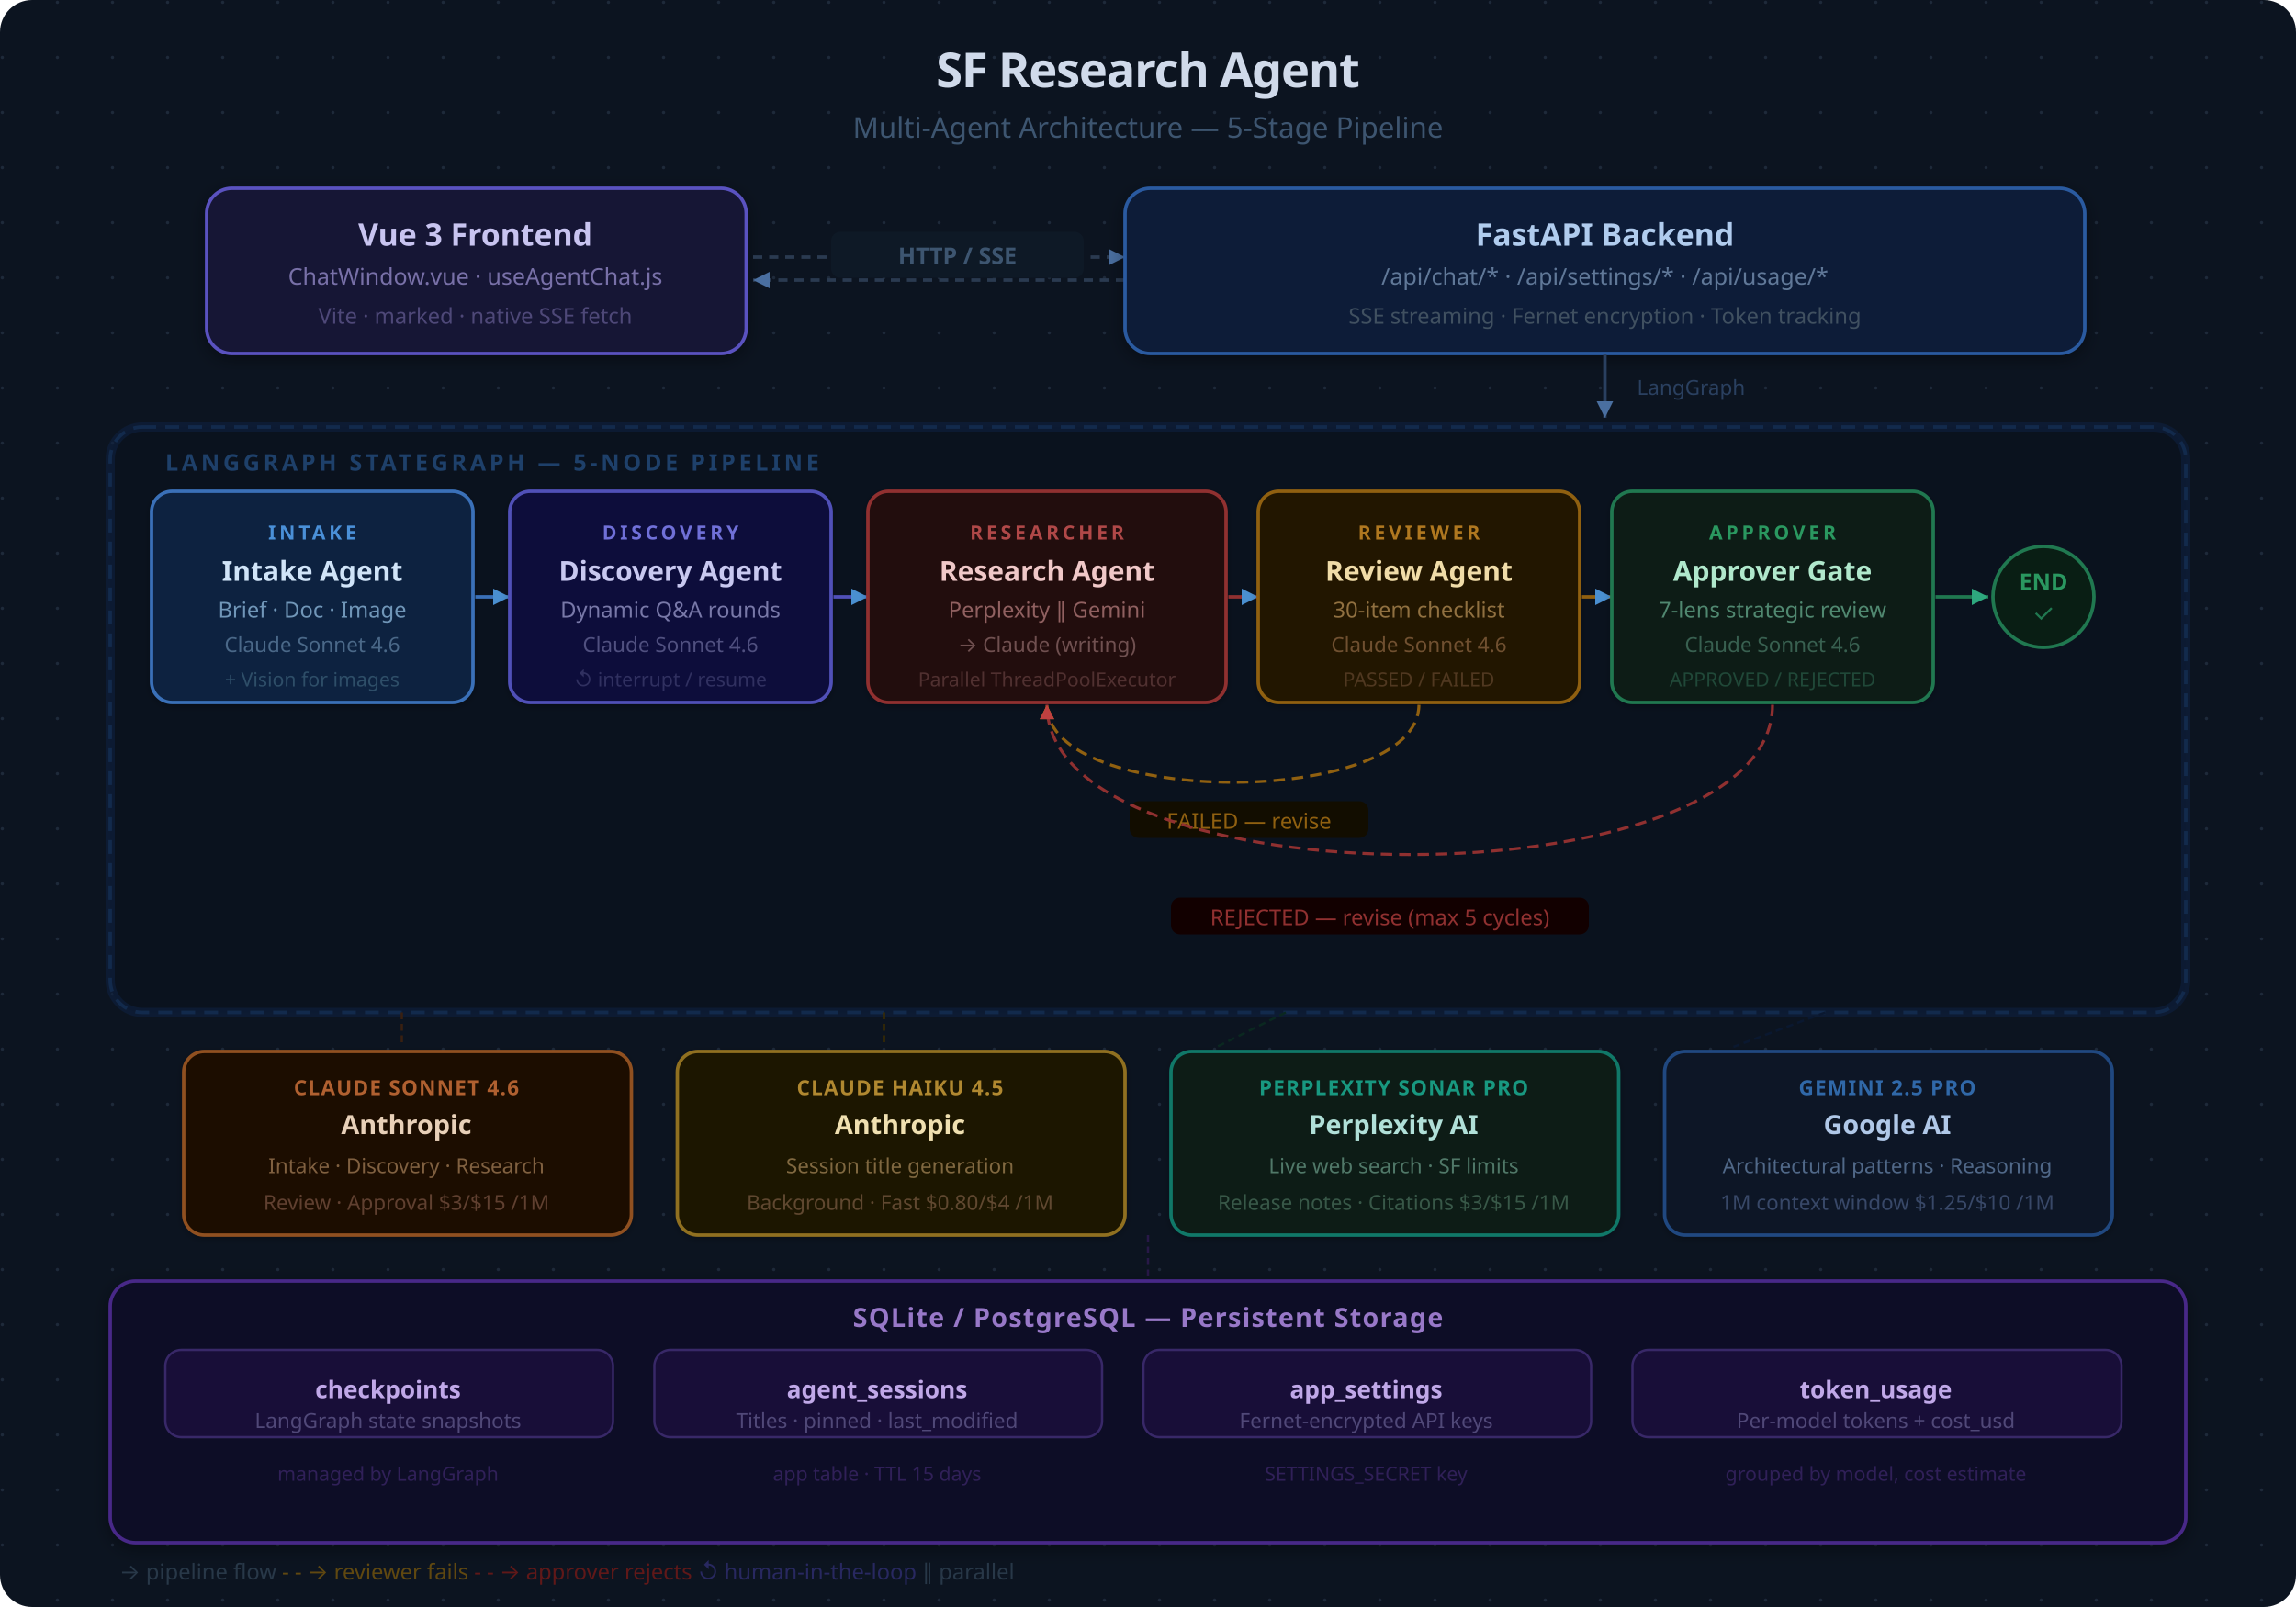
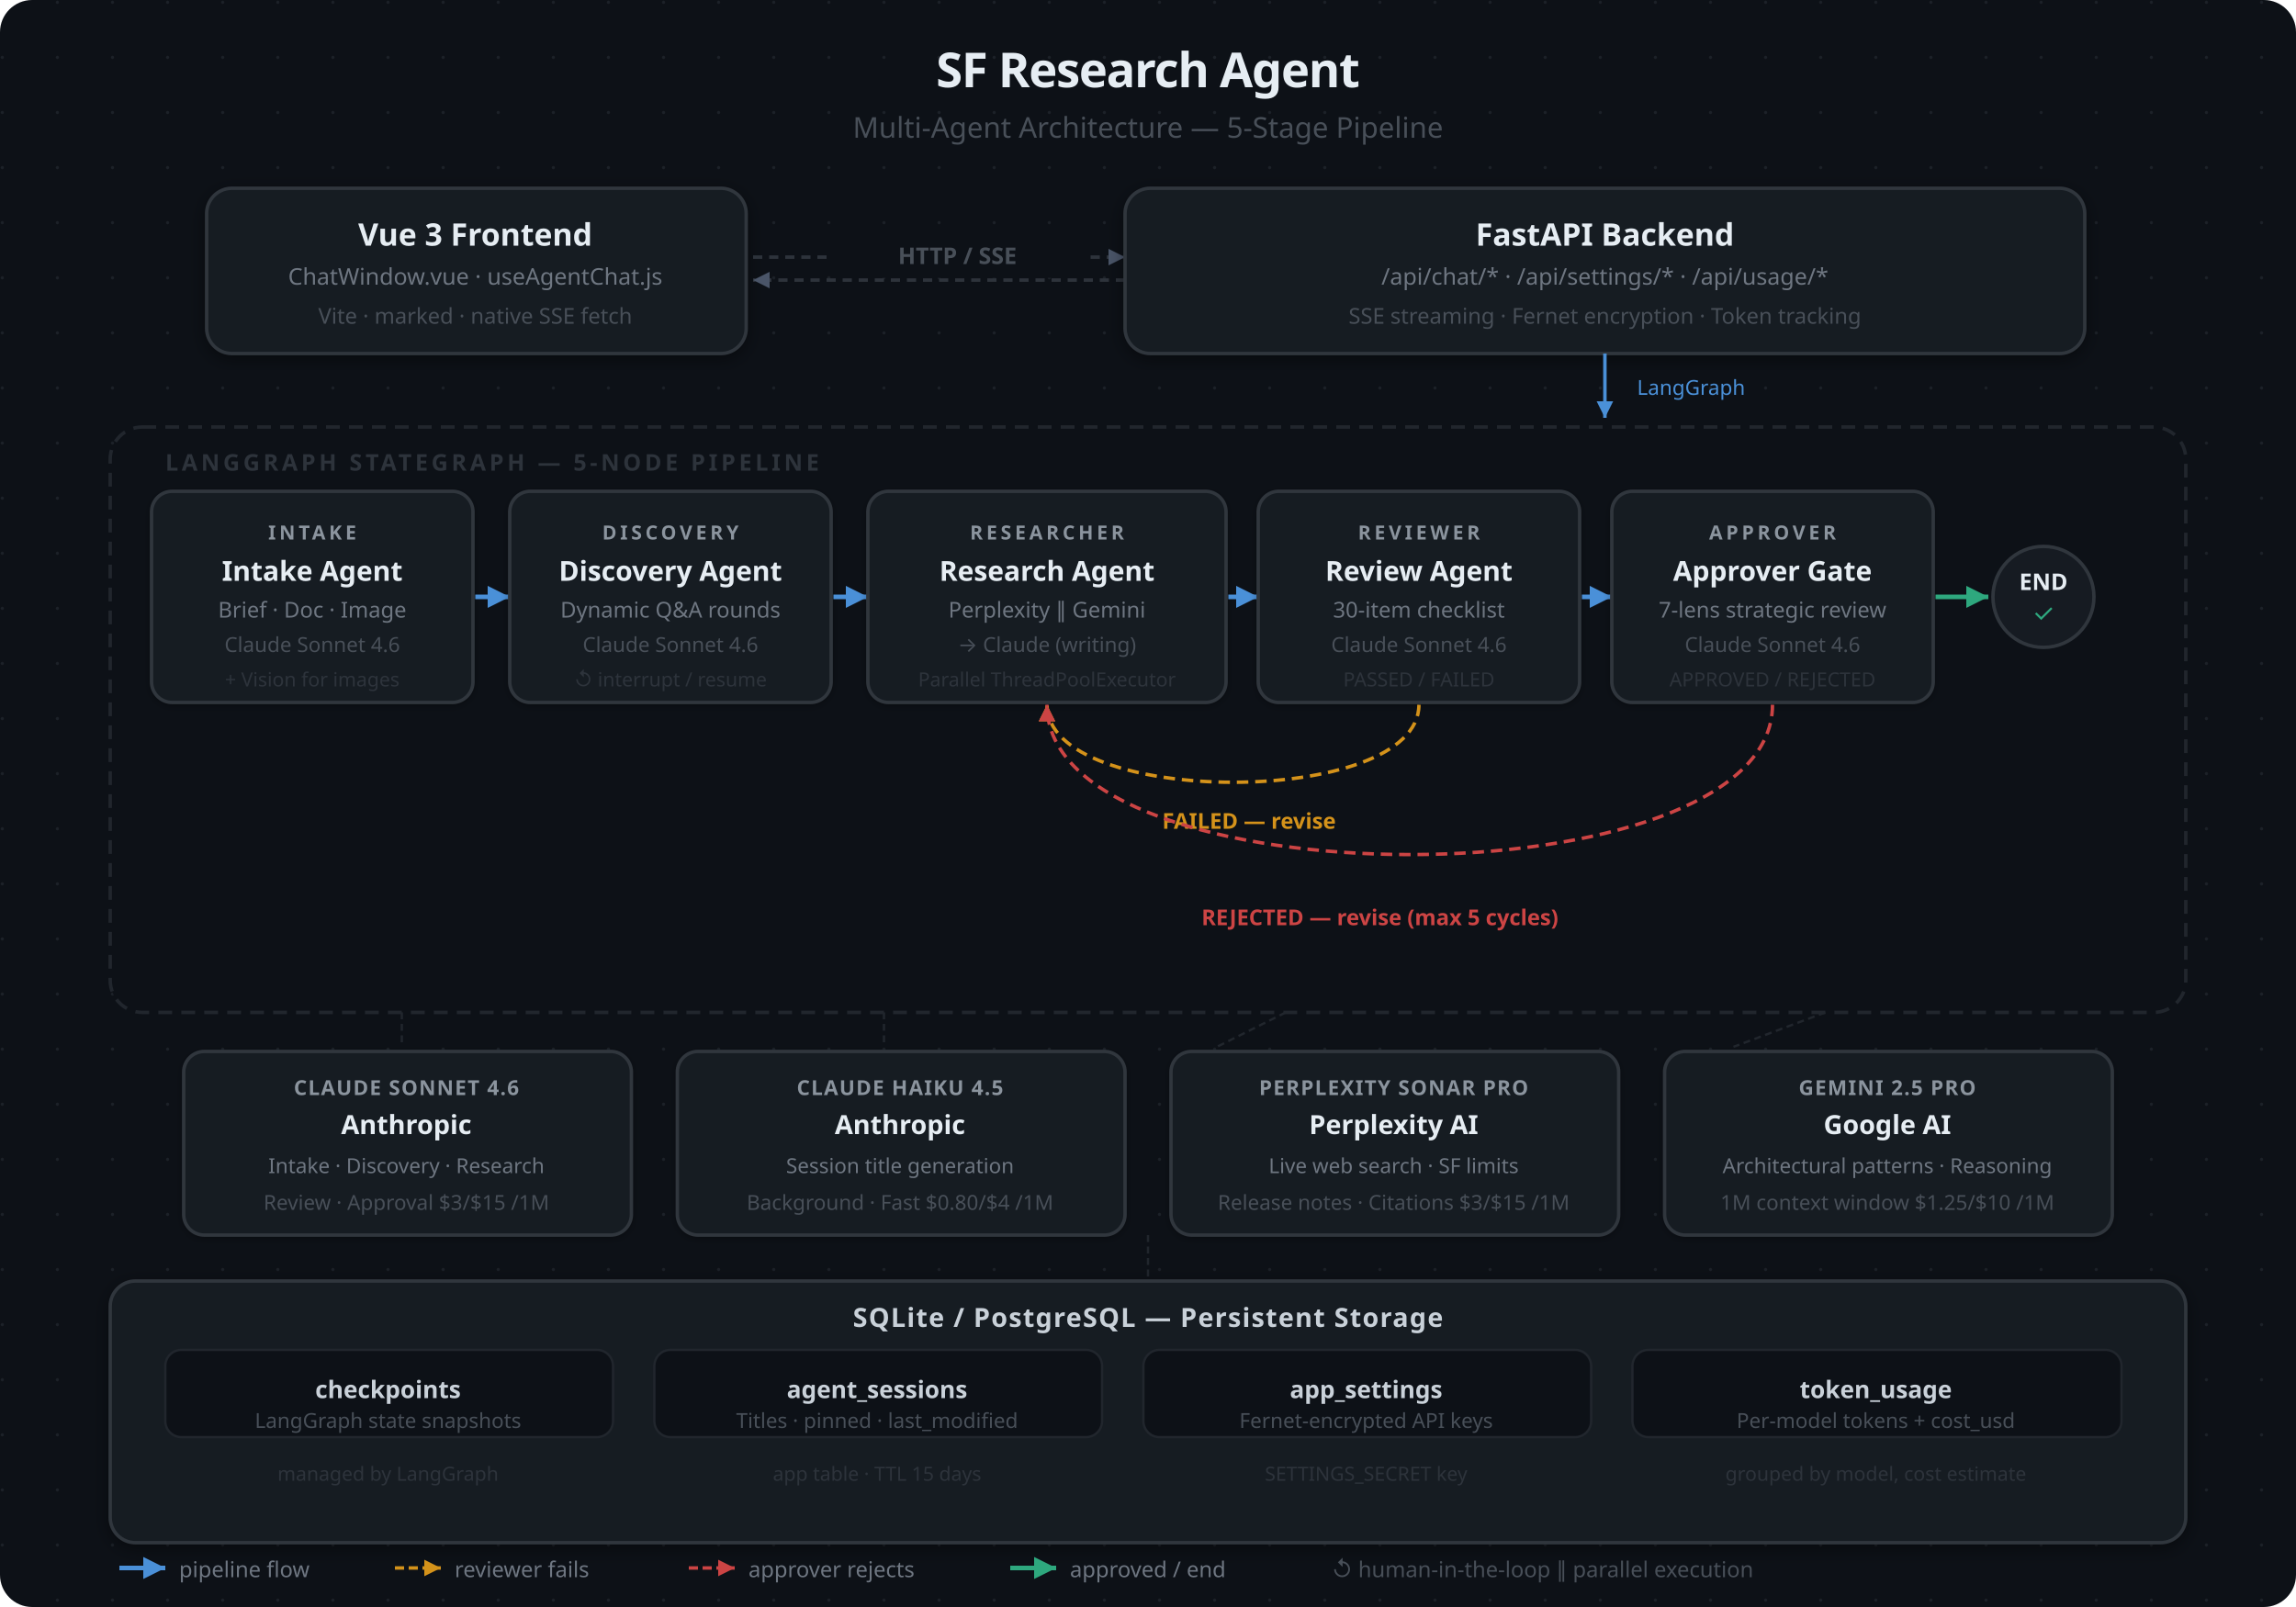
<svg xmlns="http://www.w3.org/2000/svg" viewBox="0 0 1000 700" font-family="'Segoe UI',system-ui,-apple-system,sans-serif">
  <defs>
-     <marker id="arr" viewBox="0 0 10 10" refX="8" refY="5" markerWidth="6" markerHeight="6" orient="auto-start-reverse">
-       <path d="M0,1 L8,5 L0,9 Z" fill="#4a6fa0" />
+     <marker id="arr-gray" viewBox="0 0 10 10" refX="8" refY="5" markerWidth="6" markerHeight="6" orient="auto-start-reverse">
+       <path d="M0,1 L8,5 L0,9 Z" fill="#4a5568" />
    </marker>
    <marker id="arr-blue" viewBox="0 0 10 10" refX="8" refY="5" markerWidth="6" markerHeight="6" orient="auto-start-reverse">
-       <path d="M0,1 L8,5 L0,9 Z" fill="#4a8fd0" />
+       <path d="M0,1 L8,5 L0,9 Z" fill="#4a90d8" />
    </marker>
-     <marker id="arr-grn" viewBox="0 0 10 10" refX="8" refY="5" markerWidth="6" markerHeight="6" orient="auto-start-reverse">
+     <marker id="arr-green" viewBox="0 0 10 10" refX="8" refY="5" markerWidth="6" markerHeight="6" orient="auto-start-reverse">
      <path d="M0,1 L8,5 L0,9 Z" fill="#2ea87e" />
    </marker>
-     <marker id="arr-amb" viewBox="0 0 10 10" refX="8" refY="5" markerWidth="6" markerHeight="6" orient="auto-start-reverse">
-       <path d="M0,1 L8,5 L0,9 Z" fill="#c47d10" />
+     <marker id="arr-amber" viewBox="0 0 10 10" refX="8" refY="5" markerWidth="6" markerHeight="6" orient="auto-start-reverse">
+       <path d="M0,1 L8,5 L0,9 Z" fill="#d4921a" />
    </marker>
    <marker id="arr-red" viewBox="0 0 10 10" refX="8" refY="5" markerWidth="6" markerHeight="6" orient="auto-start-reverse">
-       <path d="M0,1 L8,5 L0,9 Z" fill="#c04040" />
+       <path d="M0,1 L8,5 L0,9 Z" fill="#cc4444" />
    </marker>
    <filter id="sh">
-       <feDropShadow dx="0" dy="2" stdDeviation="4" flood-color="#000" flood-opacity="0.45" />
+       <feDropShadow dx="0" dy="2" stdDeviation="4" flood-color="#000" flood-opacity="0.5" />
    </filter>
    <filter id="sh-sm">
-       <feDropShadow dx="0" dy="1" stdDeviation="2" flood-color="#000" flood-opacity="0.35" />
+       <feDropShadow dx="0" dy="1" stdDeviation="2" flood-color="#000" flood-opacity="0.4" />
    </filter>
    <pattern id="dots" width="24" height="24" patternUnits="userSpaceOnUse">
-       <circle cx="1" cy="1" r="0.7" fill="#1e2a3a" />
+       <circle cx="1" cy="1" r="0.7" fill="#1c2128" />
    </pattern>
  </defs>
-   <rect width="1000" height="700" fill="#0c1420" rx="14" />
+   <rect width="1000" height="700" fill="#0d1117" rx="14" />
  <rect width="1000" height="700" fill="url(#dots)" rx="14" />
-   <text x="500" y="38" text-anchor="middle" fill="#d0daea" font-size="21" font-weight="700" letter-spacing="-0.5">SF Research Agent</text>
-   <text x="500" y="60" text-anchor="middle" fill="#3d5570" font-size="12.5">Multi-Agent Architecture — 5-Stage Pipeline</text>
-   <rect x="90" y="82" width="235" height="72" rx="11" fill="#181435" filter="url(#sh)" />
-   <rect x="90" y="82" width="235" height="72" rx="11" fill="none" stroke="#5a52c0" stroke-width="1.5" />
-   <text x="207" y="107" text-anchor="middle" fill="#c8c4f0" font-size="13.5" font-weight="700">Vue 3 Frontend</text>
-   <text x="207" y="124" text-anchor="middle" fill="#7870a8" font-size="10">ChatWindow.vue · useAgentChat.js</text>
-   <text x="207" y="141" text-anchor="middle" fill="#4e4878" font-size="9.5">Vite · marked · native SSE fetch</text>
-   <line x1="328" y1="112" x2="490" y2="112" stroke="#2a3a50" stroke-width="1.5" stroke-dasharray="4,3" marker-end="url(#arr)" />
-   <line x1="490" y1="122" x2="328" y2="122" stroke="#2a3a50" stroke-width="1.5" stroke-dasharray="4,3" marker-end="url(#arr)" />
-   <rect x="362" y="101" width="110" height="20" rx="4" fill="#0e1926" />
-   <text x="417" y="115" text-anchor="middle" fill="#3d5570" font-size="10" font-weight="600">HTTP / SSE</text>
-   <rect x="490" y="82" width="418" height="72" rx="11" fill="#0e1e38" filter="url(#sh)" />
-   <rect x="490" y="82" width="418" height="72" rx="11" fill="none" stroke="#2a5aa0" stroke-width="1.5" />
-   <text x="699" y="107" text-anchor="middle" fill="#b0ccee" font-size="13.5" font-weight="700">FastAPI Backend</text>
-   <text x="699" y="124" text-anchor="middle" fill="#607898" font-size="10">/api/chat/*  ·  /api/settings/*  ·  /api/usage/*</text>
-   <text x="699" y="141" text-anchor="middle" fill="#405060" font-size="9.5">SSE streaming · Fernet encryption · Token tracking</text>
-   <line x1="699" y1="154" x2="699" y2="182" stroke="#2a4060" stroke-width="1.5" marker-end="url(#arr)" />
-   <text x="713" y="172" fill="#2a4060" font-size="9">LangGraph</text>
-   <rect x="48" y="186" width="904" height="255" rx="14" fill="#0a121e" stroke="#1a3a60" stroke-width="1.5" stroke-dasharray="6,4" />
-   <rect x="48" y="186" width="904" height="255" rx="14" fill="none" stroke="#0d2040" stroke-width="4" opacity="0.6" />
-   <text x="72" y="205" fill="#1e406a" font-size="10" font-weight="700" letter-spacing="1.5">LANGGRAPH  STATEGRAPH  —  5-NODE  PIPELINE</text>
-   <rect x="66" y="214" width="140" height="92" rx="9" fill="#0e2040" filter="url(#sh-sm)" />
-   <rect x="66" y="214" width="140" height="92" rx="9" fill="none" stroke="#3a70b8" stroke-width="1.5" />
-   <text x="136" y="235" text-anchor="middle" fill="#4a90d8" font-size="8.5" font-weight="700" letter-spacing="1.5">INTAKE</text>
-   <text x="136" y="253" text-anchor="middle" fill="#d0e4f8" font-size="12" font-weight="700">Intake Agent</text>
-   <text x="136" y="269" text-anchor="middle" fill="#7096b8" font-size="9.5">Brief · Doc · Image</text>
-   <text x="136" y="284" text-anchor="middle" fill="#4a6888" font-size="9">Claude Sonnet 4.6</text>
-   <text x="136" y="299" text-anchor="middle" fill="#2e4e68" font-size="8.5">+ Vision for images</text>
-   <line x1="207" y1="260" x2="222" y2="260" stroke="#3a70b8" stroke-width="1.5" marker-end="url(#arr-blue)" />
-   <rect x="222" y="214" width="140" height="92" rx="9" fill="#11103a" filter="url(#sh-sm)" />
-   <rect x="222" y="214" width="140" height="92" rx="9" fill="none" stroke="#5050b8" stroke-width="1.5" />
-   <text x="292" y="235" text-anchor="middle" fill="#7070d8" font-size="8.5" font-weight="700" letter-spacing="1.5">DISCOVERY</text>
-   <text x="292" y="253" text-anchor="middle" fill="#c8c8f0" font-size="12" font-weight="700">Discovery Agent</text>
-   <text x="292" y="269" text-anchor="middle" fill="#7878a8" font-size="9.5">Dynamic Q&amp;A rounds</text>
-   <text x="292" y="284" text-anchor="middle" fill="#505080" font-size="9">Claude Sonnet 4.6</text>
-   <text x="292" y="299" text-anchor="middle" fill="#303060" font-size="8.5">↺ interrupt / resume</text>
-   <line x1="363" y1="260" x2="378" y2="260" stroke="#5050b8" stroke-width="1.5" marker-end="url(#arr-blue)" />
-   <rect x="378" y="214" width="156" height="92" rx="9" fill="#200e0e" filter="url(#sh-sm)" />
-   <rect x="378" y="214" width="156" height="92" rx="9" fill="none" stroke="#903030" stroke-width="1.5" />
-   <text x="456" y="235" text-anchor="middle" fill="#b04848" font-size="8.5" font-weight="700" letter-spacing="1.5">RESEARCHER</text>
-   <text x="456" y="253" text-anchor="middle" fill="#f0c8c8" font-size="12" font-weight="700">Research Agent</text>
-   <text x="456" y="269" text-anchor="middle" fill="#906060" font-size="9.5">Perplexity ∥ Gemini</text>
-   <text x="456" y="284" text-anchor="middle" fill="#705050" font-size="9">→ Claude (writing)</text>
-   <text x="456" y="299" text-anchor="middle" fill="#503030" font-size="8.5">Parallel ThreadPoolExecutor</text>
-   <line x1="535" y1="260" x2="548" y2="260" stroke="#903030" stroke-width="1.5" marker-end="url(#arr-blue)" />
-   <rect x="548" y="214" width="140" height="92" rx="9" fill="#201400" filter="url(#sh-sm)" />
-   <rect x="548" y="214" width="140" height="92" rx="9" fill="none" stroke="#906010" stroke-width="1.5" />
-   <text x="618" y="235" text-anchor="middle" fill="#b07820" font-size="8.5" font-weight="700" letter-spacing="1.5">REVIEWER</text>
-   <text x="618" y="253" text-anchor="middle" fill="#f0dca8" font-size="12" font-weight="700">Review Agent</text>
-   <text x="618" y="269" text-anchor="middle" fill="#907040" font-size="9.5">30-item checklist</text>
-   <text x="618" y="284" text-anchor="middle" fill="#705030" font-size="9">Claude Sonnet 4.6</text>
-   <text x="618" y="299" text-anchor="middle" fill="#503820" font-size="8.5">PASSED / FAILED</text>
-   <line x1="689" y1="260" x2="702" y2="260" stroke="#906010" stroke-width="1.5" marker-end="url(#arr-blue)" />
-   <rect x="702" y="214" width="140" height="92" rx="9" fill="#091e14" filter="url(#sh-sm)" />
-   <rect x="702" y="214" width="140" height="92" rx="9" fill="none" stroke="#207850" stroke-width="1.5" />
-   <text x="772" y="235" text-anchor="middle" fill="#2a9860" font-size="8.5" font-weight="700" letter-spacing="1.5">APPROVER</text>
-   <text x="772" y="253" text-anchor="middle" fill="#b0e8cc" font-size="12" font-weight="700">Approver Gate</text>
-   <text x="772" y="269" text-anchor="middle" fill="#508870" font-size="9.5">7-lens strategic review</text>
-   <text x="772" y="284" text-anchor="middle" fill="#386050" font-size="9">Claude Sonnet 4.6</text>
-   <text x="772" y="299" text-anchor="middle" fill="#204838" font-size="8.5">APPROVED / REJECTED</text>
-   <line x1="843" y1="260" x2="866" y2="260" stroke="#207850" stroke-width="1.5" marker-end="url(#arr-grn)" />
-   <circle cx="890" cy="260" r="22" fill="#091e14" stroke="#207850" stroke-width="1.5" />
-   <text x="890" y="257" text-anchor="middle" fill="#2a9860" font-size="10" font-weight="700">END</text>
-   <text x="890" y="271" text-anchor="middle" fill="#207850" font-size="11">✓</text>
-   <path d="M618,307 C618,352 456,352 456,307" fill="none" stroke="#906010" stroke-width="1.3" stroke-dasharray="5,3" marker-end="url(#arr-amb)" />
-   <rect x="492" y="349" width="104" height="16" rx="4" fill="#120d00" />
-   <text x="544" y="361" text-anchor="middle" fill="#906010" font-size="9.5">FAILED — revise</text>
-   <path d="M772,307 C772,394 456,394 456,307" fill="none" stroke="#903030" stroke-width="1.3" stroke-dasharray="5,3" marker-end="url(#arr-red)" />
-   <rect x="510" y="391" width="182" height="16" rx="4" fill="#120000" />
-   <text x="601" y="403" text-anchor="middle" fill="#903030" font-size="9.5">REJECTED — revise (max 5 cycles)</text>
-   <line x1="175" y1="441" x2="175" y2="456" stroke="#3a2010" stroke-width="1" stroke-dasharray="3,2" />
-   <line x1="385" y1="441" x2="385" y2="456" stroke="#3a2c00" stroke-width="1" stroke-dasharray="3,2" />
-   <line x1="560" y1="441" x2="530" y2="456" stroke="#0a2820" stroke-width="1" stroke-dasharray="3,2" />
-   <line x1="795" y1="441" x2="755" y2="456" stroke="#0a1830" stroke-width="1" stroke-dasharray="3,2" />
-   <rect x="80" y="458" width="195" height="80" rx="9" fill="#1e1000" filter="url(#sh-sm)" />
-   <rect x="80" y="458" width="195" height="80" rx="9" fill="none" stroke="#905020" stroke-width="1.5" />
-   <text x="177" y="477" text-anchor="middle" fill="#b06030" font-size="9" font-weight="700" letter-spacing="0.5">CLAUDE SONNET 4.6</text>
-   <text x="177" y="494" text-anchor="middle" fill="#e8d0b8" font-size="11.5" font-weight="700">Anthropic</text>
-   <text x="177" y="511" text-anchor="middle" fill="#806040" font-size="9">Intake · Discovery · Research</text>
-   <text x="177" y="527" text-anchor="middle" fill="#604030" font-size="9">Review · Approval   $3/$15 /1M</text>
-   <rect x="295" y="458" width="195" height="80" rx="9" fill="#1e1800" filter="url(#sh-sm)" />
-   <rect x="295" y="458" width="195" height="80" rx="9" fill="none" stroke="#907020" stroke-width="1.5" />
-   <text x="392" y="477" text-anchor="middle" fill="#b08830" font-size="9" font-weight="700" letter-spacing="0.5">CLAUDE HAIKU 4.5</text>
-   <text x="392" y="494" text-anchor="middle" fill="#f0e0b0" font-size="11.5" font-weight="700">Anthropic</text>
-   <text x="392" y="511" text-anchor="middle" fill="#806840" font-size="9">Session title generation</text>
-   <text x="392" y="527" text-anchor="middle" fill="#604830" font-size="9">Background · Fast   $0.80/$4 /1M</text>
-   <rect x="510" y="458" width="195" height="80" rx="9" fill="#081c18" filter="url(#sh-sm)" />
-   <rect x="510" y="458" width="195" height="80" rx="9" fill="none" stroke="#107868" stroke-width="1.5" />
-   <text x="607" y="477" text-anchor="middle" fill="#189880" font-size="9" font-weight="700" letter-spacing="0.5">PERPLEXITY SONAR PRO</text>
-   <text x="607" y="494" text-anchor="middle" fill="#b0e0d8" font-size="11.5" font-weight="700">Perplexity AI</text>
-   <text x="607" y="511" text-anchor="middle" fill="#507868" font-size="9">Live web search · SF limits</text>
-   <text x="607" y="527" text-anchor="middle" fill="#385848" font-size="9">Release notes · Citations   $3/$15 /1M</text>
-   <rect x="725" y="458" width="195" height="80" rx="9" fill="#0a1228" filter="url(#sh-sm)" />
-   <rect x="725" y="458" width="195" height="80" rx="9" fill="none" stroke="#204880" stroke-width="1.5" />
-   <text x="822" y="477" text-anchor="middle" fill="#3068a8" font-size="9" font-weight="700" letter-spacing="0.5">GEMINI 2.5 PRO</text>
-   <text x="822" y="494" text-anchor="middle" fill="#b0c8e8" font-size="11.5" font-weight="700">Google AI</text>
-   <text x="822" y="511" text-anchor="middle" fill="#506888" font-size="9">Architectural patterns · Reasoning</text>
-   <text x="822" y="527" text-anchor="middle" fill="#384868" font-size="9">1M context window   $1.25/$10 /1M</text>
-   <line x1="500" y1="538" x2="500" y2="556" stroke="#281848" stroke-width="1" stroke-dasharray="3,2" />
-   <rect x="48" y="558" width="904" height="114" rx="11" fill="#100a28" filter="url(#sh)" />
-   <rect x="48" y="558" width="904" height="114" rx="11" fill="none" stroke="#482888" stroke-width="1.5" />
-   <text x="500" y="578" text-anchor="middle" fill="#9878c8" font-size="11.5" font-weight="700" letter-spacing="0.5">SQLite / PostgreSQL — Persistent Storage</text>
-   <rect x="72" y="588" width="195" height="38" rx="7" fill="#180e38" stroke="#382868" stroke-width="1" />
-   <text x="169" y="609" text-anchor="middle" fill="#c0a8e8" font-size="10.5" font-weight="600">checkpoints</text>
-   <text x="169" y="622" text-anchor="middle" fill="#504878" font-size="9">LangGraph state snapshots</text>
-   <rect x="285" y="588" width="195" height="38" rx="7" fill="#180e38" stroke="#382868" stroke-width="1" />
-   <text x="382" y="609" text-anchor="middle" fill="#c0a8e8" font-size="10.5" font-weight="600">agent_sessions</text>
-   <text x="382" y="622" text-anchor="middle" fill="#504878" font-size="9">Titles · pinned · last_modified</text>
-   <rect x="498" y="588" width="195" height="38" rx="7" fill="#180e38" stroke="#382868" stroke-width="1" />
-   <text x="595" y="609" text-anchor="middle" fill="#c0a8e8" font-size="10.5" font-weight="600">app_settings</text>
-   <text x="595" y="622" text-anchor="middle" fill="#504878" font-size="9">Fernet-encrypted API keys</text>
-   <rect x="711" y="588" width="213" height="38" rx="7" fill="#180e38" stroke="#382868" stroke-width="1" />
-   <text x="817" y="609" text-anchor="middle" fill="#c0a8e8" font-size="10.5" font-weight="600">token_usage</text>
-   <text x="817" y="622" text-anchor="middle" fill="#504878" font-size="9">Per-model tokens + cost_usd</text>
-   <text x="169" y="645" text-anchor="middle" fill="#302058" font-size="8.5">managed by LangGraph</text>
-   <text x="382" y="645" text-anchor="middle" fill="#302058" font-size="8.5">app table · TTL 15 days</text>
-   <text x="595" y="645" text-anchor="middle" fill="#302058" font-size="8.5">SETTINGS_SECRET key</text>
-   <text x="817" y="645" text-anchor="middle" fill="#302058" font-size="8.5">grouped by model, cost estimate</text>
-   <text x="52" y="688" fill="#283848" font-size="9.5">
-     <tspan>→ pipeline flow   </tspan>
-     <tspan fill="#604810" opacity="0.9">- - → reviewer fails   </tspan>
-     <tspan fill="#601818" opacity="0.9">- - → approver rejects   </tspan>
-     <tspan fill="#282860" opacity="0.8">↺ human-in-the-loop   </tspan>
-     <tspan>∥ parallel</tspan>
-   </text>
+   <text x="500" y="38" text-anchor="middle" fill="#e6edf3" font-size="21" font-weight="700" letter-spacing="-0.5">SF Research Agent</text>
+   <text x="500" y="60" text-anchor="middle" fill="#484f58" font-size="12.5">Multi-Agent Architecture — 5-Stage Pipeline</text>
+   <rect x="90" y="82" width="235" height="72" rx="11" fill="#161b22" filter="url(#sh)" />
+   <rect x="90" y="82" width="235" height="72" rx="11" fill="none" stroke="#30363d" stroke-width="1.5" />
+   <text x="207" y="107" text-anchor="middle" fill="#e6edf3" font-size="13.5" font-weight="700">Vue 3 Frontend</text>
+   <text x="207" y="124" text-anchor="middle" fill="#6e7681" font-size="10">ChatWindow.vue · useAgentChat.js</text>
+   <text x="207" y="141" text-anchor="middle" fill="#484f58" font-size="9.5">Vite · marked · native SSE fetch</text>
+   <line x1="328" y1="112" x2="490" y2="112" stroke="#2d333b" stroke-width="1.5" stroke-dasharray="4,3" marker-end="url(#arr-gray)" />
+   <line x1="490" y1="122" x2="328" y2="122" stroke="#2d333b" stroke-width="1.5" stroke-dasharray="4,3" marker-end="url(#arr-gray)" />
+   <rect x="362" y="101" width="110" height="20" rx="4" fill="#0d1117" />
+   <text x="417" y="115" text-anchor="middle" fill="#484f58" font-size="10" font-weight="600">HTTP / SSE</text>
+   <rect x="490" y="82" width="418" height="72" rx="11" fill="#161b22" filter="url(#sh)" />
+   <rect x="490" y="82" width="418" height="72" rx="11" fill="none" stroke="#30363d" stroke-width="1.5" />
+   <text x="699" y="107" text-anchor="middle" fill="#e6edf3" font-size="13.5" font-weight="700">FastAPI Backend</text>
+   <text x="699" y="124" text-anchor="middle" fill="#6e7681" font-size="10">/api/chat/*  ·  /api/settings/*  ·  /api/usage/*</text>
+   <text x="699" y="141" text-anchor="middle" fill="#484f58" font-size="9.5">SSE streaming · Fernet encryption · Token tracking</text>
+   <line x1="699" y1="154" x2="699" y2="182" stroke="#4a90d8" stroke-width="1.5" marker-end="url(#arr-blue)" />
+   <text x="713" y="172" fill="#4a90d8" font-size="9">LangGraph</text>
+   <rect x="48" y="186" width="904" height="255" rx="14" fill="#0d1117" stroke="#21262d" stroke-width="1.5" stroke-dasharray="6,4" />
+   <text x="72" y="205" fill="#2d333b" font-size="10" font-weight="700" letter-spacing="1.5">LANGGRAPH  STATEGRAPH  —  5-NODE  PIPELINE</text>
+   <rect x="66" y="214" width="140" height="92" rx="9" fill="#161b22" filter="url(#sh-sm)" />
+   <rect x="66" y="214" width="140" height="92" rx="9" fill="none" stroke="#30363d" stroke-width="1.5" />
+   <text x="136" y="235" text-anchor="middle" fill="#8b949e" font-size="8.5" font-weight="700" letter-spacing="1.5">INTAKE</text>
+   <text x="136" y="253" text-anchor="middle" fill="#e6edf3" font-size="12" font-weight="700">Intake Agent</text>
+   <text x="136" y="269" text-anchor="middle" fill="#6e7681" font-size="9.5">Brief · Doc · Image</text>
+   <text x="136" y="284" text-anchor="middle" fill="#484f58" font-size="9">Claude Sonnet 4.6</text>
+   <text x="136" y="299" text-anchor="middle" fill="#2d333b" font-size="8.5">+ Vision for images</text>
+   <line x1="207" y1="260" x2="222" y2="260" stroke="#4a90d8" stroke-width="2" marker-end="url(#arr-blue)" />
+   <rect x="222" y="214" width="140" height="92" rx="9" fill="#161b22" filter="url(#sh-sm)" />
+   <rect x="222" y="214" width="140" height="92" rx="9" fill="none" stroke="#30363d" stroke-width="1.5" />
+   <text x="292" y="235" text-anchor="middle" fill="#8b949e" font-size="8.5" font-weight="700" letter-spacing="1.5">DISCOVERY</text>
+   <text x="292" y="253" text-anchor="middle" fill="#e6edf3" font-size="12" font-weight="700">Discovery Agent</text>
+   <text x="292" y="269" text-anchor="middle" fill="#6e7681" font-size="9.5">Dynamic Q&amp;A rounds</text>
+   <text x="292" y="284" text-anchor="middle" fill="#484f58" font-size="9">Claude Sonnet 4.6</text>
+   <text x="292" y="299" text-anchor="middle" fill="#2d333b" font-size="8.5">↺ interrupt / resume</text>
+   <line x1="363" y1="260" x2="378" y2="260" stroke="#4a90d8" stroke-width="2" marker-end="url(#arr-blue)" />
+   <rect x="378" y="214" width="156" height="92" rx="9" fill="#161b22" filter="url(#sh-sm)" />
+   <rect x="378" y="214" width="156" height="92" rx="9" fill="none" stroke="#30363d" stroke-width="1.5" />
+   <text x="456" y="235" text-anchor="middle" fill="#8b949e" font-size="8.5" font-weight="700" letter-spacing="1.5">RESEARCHER</text>
+   <text x="456" y="253" text-anchor="middle" fill="#e6edf3" font-size="12" font-weight="700">Research Agent</text>
+   <text x="456" y="269" text-anchor="middle" fill="#6e7681" font-size="9.5">Perplexity ∥ Gemini</text>
+   <text x="456" y="284" text-anchor="middle" fill="#484f58" font-size="9">→ Claude (writing)</text>
+   <text x="456" y="299" text-anchor="middle" fill="#2d333b" font-size="8.5">Parallel ThreadPoolExecutor</text>
+   <line x1="535" y1="260" x2="548" y2="260" stroke="#4a90d8" stroke-width="2" marker-end="url(#arr-blue)" />
+   <rect x="548" y="214" width="140" height="92" rx="9" fill="#161b22" filter="url(#sh-sm)" />
+   <rect x="548" y="214" width="140" height="92" rx="9" fill="none" stroke="#30363d" stroke-width="1.5" />
+   <text x="618" y="235" text-anchor="middle" fill="#8b949e" font-size="8.5" font-weight="700" letter-spacing="1.5">REVIEWER</text>
+   <text x="618" y="253" text-anchor="middle" fill="#e6edf3" font-size="12" font-weight="700">Review Agent</text>
+   <text x="618" y="269" text-anchor="middle" fill="#6e7681" font-size="9.5">30-item checklist</text>
+   <text x="618" y="284" text-anchor="middle" fill="#484f58" font-size="9">Claude Sonnet 4.6</text>
+   <text x="618" y="299" text-anchor="middle" fill="#2d333b" font-size="8.5">PASSED / FAILED</text>
+   <line x1="689" y1="260" x2="702" y2="260" stroke="#4a90d8" stroke-width="2" marker-end="url(#arr-blue)" />
+   <rect x="702" y="214" width="140" height="92" rx="9" fill="#161b22" filter="url(#sh-sm)" />
+   <rect x="702" y="214" width="140" height="92" rx="9" fill="none" stroke="#30363d" stroke-width="1.5" />
+   <text x="772" y="235" text-anchor="middle" fill="#8b949e" font-size="8.5" font-weight="700" letter-spacing="1.5">APPROVER</text>
+   <text x="772" y="253" text-anchor="middle" fill="#e6edf3" font-size="12" font-weight="700">Approver Gate</text>
+   <text x="772" y="269" text-anchor="middle" fill="#6e7681" font-size="9.5">7-lens strategic review</text>
+   <text x="772" y="284" text-anchor="middle" fill="#484f58" font-size="9">Claude Sonnet 4.6</text>
+   <text x="772" y="299" text-anchor="middle" fill="#2d333b" font-size="8.5">APPROVED / REJECTED</text>
+   <line x1="843" y1="260" x2="866" y2="260" stroke="#2ea87e" stroke-width="2" marker-end="url(#arr-green)" />
+   <circle cx="890" cy="260" r="22" fill="#161b22" stroke="#30363d" stroke-width="1.5" />
+   <text x="890" y="257" text-anchor="middle" fill="#e6edf3" font-size="10" font-weight="700">END</text>
+   <text x="890" y="271" text-anchor="middle" fill="#2ea87e" font-size="11">✓</text>
+   <path d="M618,307 C618,352 456,352 456,307" fill="none" stroke="#d4921a" stroke-width="1.5" stroke-dasharray="5,3" marker-end="url(#arr-amber)" />
+   <rect x="492" y="349" width="104" height="16" rx="4" fill="#0d1117" />
+   <text x="544" y="361" text-anchor="middle" fill="#d4921a" font-size="9.5" font-weight="600">FAILED — revise</text>
+   <path d="M772,307 C772,394 456,394 456,307" fill="none" stroke="#cc4444" stroke-width="1.5" stroke-dasharray="5,3" marker-end="url(#arr-red)" />
+   <rect x="510" y="391" width="182" height="16" rx="4" fill="#0d1117" />
+   <text x="601" y="403" text-anchor="middle" fill="#cc4444" font-size="9.5" font-weight="600">REJECTED — revise (max 5 cycles)</text>
+   <line x1="175" y1="441" x2="175" y2="456" stroke="#21262d" stroke-width="1" stroke-dasharray="3,2" />
+   <line x1="385" y1="441" x2="385" y2="456" stroke="#21262d" stroke-width="1" stroke-dasharray="3,2" />
+   <line x1="560" y1="441" x2="530" y2="456" stroke="#21262d" stroke-width="1" stroke-dasharray="3,2" />
+   <line x1="795" y1="441" x2="755" y2="456" stroke="#21262d" stroke-width="1" stroke-dasharray="3,2" />
+   <rect x="80" y="458" width="195" height="80" rx="9" fill="#161b22" filter="url(#sh-sm)" />
+   <rect x="80" y="458" width="195" height="80" rx="9" fill="none" stroke="#30363d" stroke-width="1.5" />
+   <text x="177" y="477" text-anchor="middle" fill="#8b949e" font-size="9" font-weight="700" letter-spacing="0.5">CLAUDE SONNET 4.6</text>
+   <text x="177" y="494" text-anchor="middle" fill="#e6edf3" font-size="11.5" font-weight="700">Anthropic</text>
+   <text x="177" y="511" text-anchor="middle" fill="#6e7681" font-size="9">Intake · Discovery · Research</text>
+   <text x="177" y="527" text-anchor="middle" fill="#484f58" font-size="9">Review · Approval   $3/$15 /1M</text>
+   <rect x="295" y="458" width="195" height="80" rx="9" fill="#161b22" filter="url(#sh-sm)" />
+   <rect x="295" y="458" width="195" height="80" rx="9" fill="none" stroke="#30363d" stroke-width="1.5" />
+   <text x="392" y="477" text-anchor="middle" fill="#8b949e" font-size="9" font-weight="700" letter-spacing="0.5">CLAUDE HAIKU 4.5</text>
+   <text x="392" y="494" text-anchor="middle" fill="#e6edf3" font-size="11.5" font-weight="700">Anthropic</text>
+   <text x="392" y="511" text-anchor="middle" fill="#6e7681" font-size="9">Session title generation</text>
+   <text x="392" y="527" text-anchor="middle" fill="#484f58" font-size="9">Background · Fast   $0.80/$4 /1M</text>
+   <rect x="510" y="458" width="195" height="80" rx="9" fill="#161b22" filter="url(#sh-sm)" />
+   <rect x="510" y="458" width="195" height="80" rx="9" fill="none" stroke="#30363d" stroke-width="1.5" />
+   <text x="607" y="477" text-anchor="middle" fill="#8b949e" font-size="9" font-weight="700" letter-spacing="0.5">PERPLEXITY SONAR PRO</text>
+   <text x="607" y="494" text-anchor="middle" fill="#e6edf3" font-size="11.5" font-weight="700">Perplexity AI</text>
+   <text x="607" y="511" text-anchor="middle" fill="#6e7681" font-size="9">Live web search · SF limits</text>
+   <text x="607" y="527" text-anchor="middle" fill="#484f58" font-size="9">Release notes · Citations   $3/$15 /1M</text>
+   <rect x="725" y="458" width="195" height="80" rx="9" fill="#161b22" filter="url(#sh-sm)" />
+   <rect x="725" y="458" width="195" height="80" rx="9" fill="none" stroke="#30363d" stroke-width="1.5" />
+   <text x="822" y="477" text-anchor="middle" fill="#8b949e" font-size="9" font-weight="700" letter-spacing="0.5">GEMINI 2.5 PRO</text>
+   <text x="822" y="494" text-anchor="middle" fill="#e6edf3" font-size="11.5" font-weight="700">Google AI</text>
+   <text x="822" y="511" text-anchor="middle" fill="#6e7681" font-size="9">Architectural patterns · Reasoning</text>
+   <text x="822" y="527" text-anchor="middle" fill="#484f58" font-size="9">1M context window   $1.25/$10 /1M</text>
+   <line x1="500" y1="538" x2="500" y2="556" stroke="#21262d" stroke-width="1" stroke-dasharray="3,2" />
+   <rect x="48" y="558" width="904" height="114" rx="11" fill="#161b22" filter="url(#sh)" />
+   <rect x="48" y="558" width="904" height="114" rx="11" fill="none" stroke="#30363d" stroke-width="1.5" />
+   <text x="500" y="578" text-anchor="middle" fill="#c9d1d9" font-size="11.5" font-weight="700" letter-spacing="0.5">SQLite / PostgreSQL — Persistent Storage</text>
+   <rect x="72" y="588" width="195" height="38" rx="7" fill="#0d1117" stroke="#21262d" stroke-width="1" />
+   <text x="169" y="609" text-anchor="middle" fill="#c9d1d9" font-size="10.5" font-weight="600">checkpoints</text>
+   <text x="169" y="622" text-anchor="middle" fill="#484f58" font-size="9">LangGraph state snapshots</text>
+   <rect x="285" y="588" width="195" height="38" rx="7" fill="#0d1117" stroke="#21262d" stroke-width="1" />
+   <text x="382" y="609" text-anchor="middle" fill="#c9d1d9" font-size="10.5" font-weight="600">agent_sessions</text>
+   <text x="382" y="622" text-anchor="middle" fill="#484f58" font-size="9">Titles · pinned · last_modified</text>
+   <rect x="498" y="588" width="195" height="38" rx="7" fill="#0d1117" stroke="#21262d" stroke-width="1" />
+   <text x="595" y="609" text-anchor="middle" fill="#c9d1d9" font-size="10.5" font-weight="600">app_settings</text>
+   <text x="595" y="622" text-anchor="middle" fill="#484f58" font-size="9">Fernet-encrypted API keys</text>
+   <rect x="711" y="588" width="213" height="38" rx="7" fill="#0d1117" stroke="#21262d" stroke-width="1" />
+   <text x="817" y="609" text-anchor="middle" fill="#c9d1d9" font-size="10.5" font-weight="600">token_usage</text>
+   <text x="817" y="622" text-anchor="middle" fill="#484f58" font-size="9">Per-model tokens + cost_usd</text>
+   <text x="169" y="645" text-anchor="middle" fill="#2d333b" font-size="8.5">managed by LangGraph</text>
+   <text x="382" y="645" text-anchor="middle" fill="#2d333b" font-size="8.5">app table · TTL 15 days</text>
+   <text x="595" y="645" text-anchor="middle" fill="#2d333b" font-size="8.5">SETTINGS_SECRET key</text>
+   <text x="817" y="645" text-anchor="middle" fill="#2d333b" font-size="8.5">grouped by model, cost estimate</text>
+   <line x1="52" y1="683" x2="72" y2="683" stroke="#4a90d8" stroke-width="2" marker-end="url(#arr-blue)" />
+   <text x="78" y="687" fill="#6e7681" font-size="9.5">pipeline flow</text>
+   <line x1="172" y1="683" x2="192" y2="683" stroke="#d4921a" stroke-width="1.5" stroke-dasharray="4,2" marker-end="url(#arr-amber)" />
+   <text x="198" y="687" fill="#6e7681" font-size="9.5">reviewer fails</text>
+   <line x1="300" y1="683" x2="320" y2="683" stroke="#cc4444" stroke-width="1.5" stroke-dasharray="4,2" marker-end="url(#arr-red)" />
+   <text x="326" y="687" fill="#6e7681" font-size="9.5">approver rejects</text>
+   <line x1="440" y1="683" x2="460" y2="683" stroke="#2ea87e" stroke-width="2" marker-end="url(#arr-green)" />
+   <text x="466" y="687" fill="#6e7681" font-size="9.5">approved / end</text>
+   <text x="580" y="687" fill="#484f58" font-size="9.5">↺ human-in-the-loop   ∥ parallel execution</text>
</svg>
